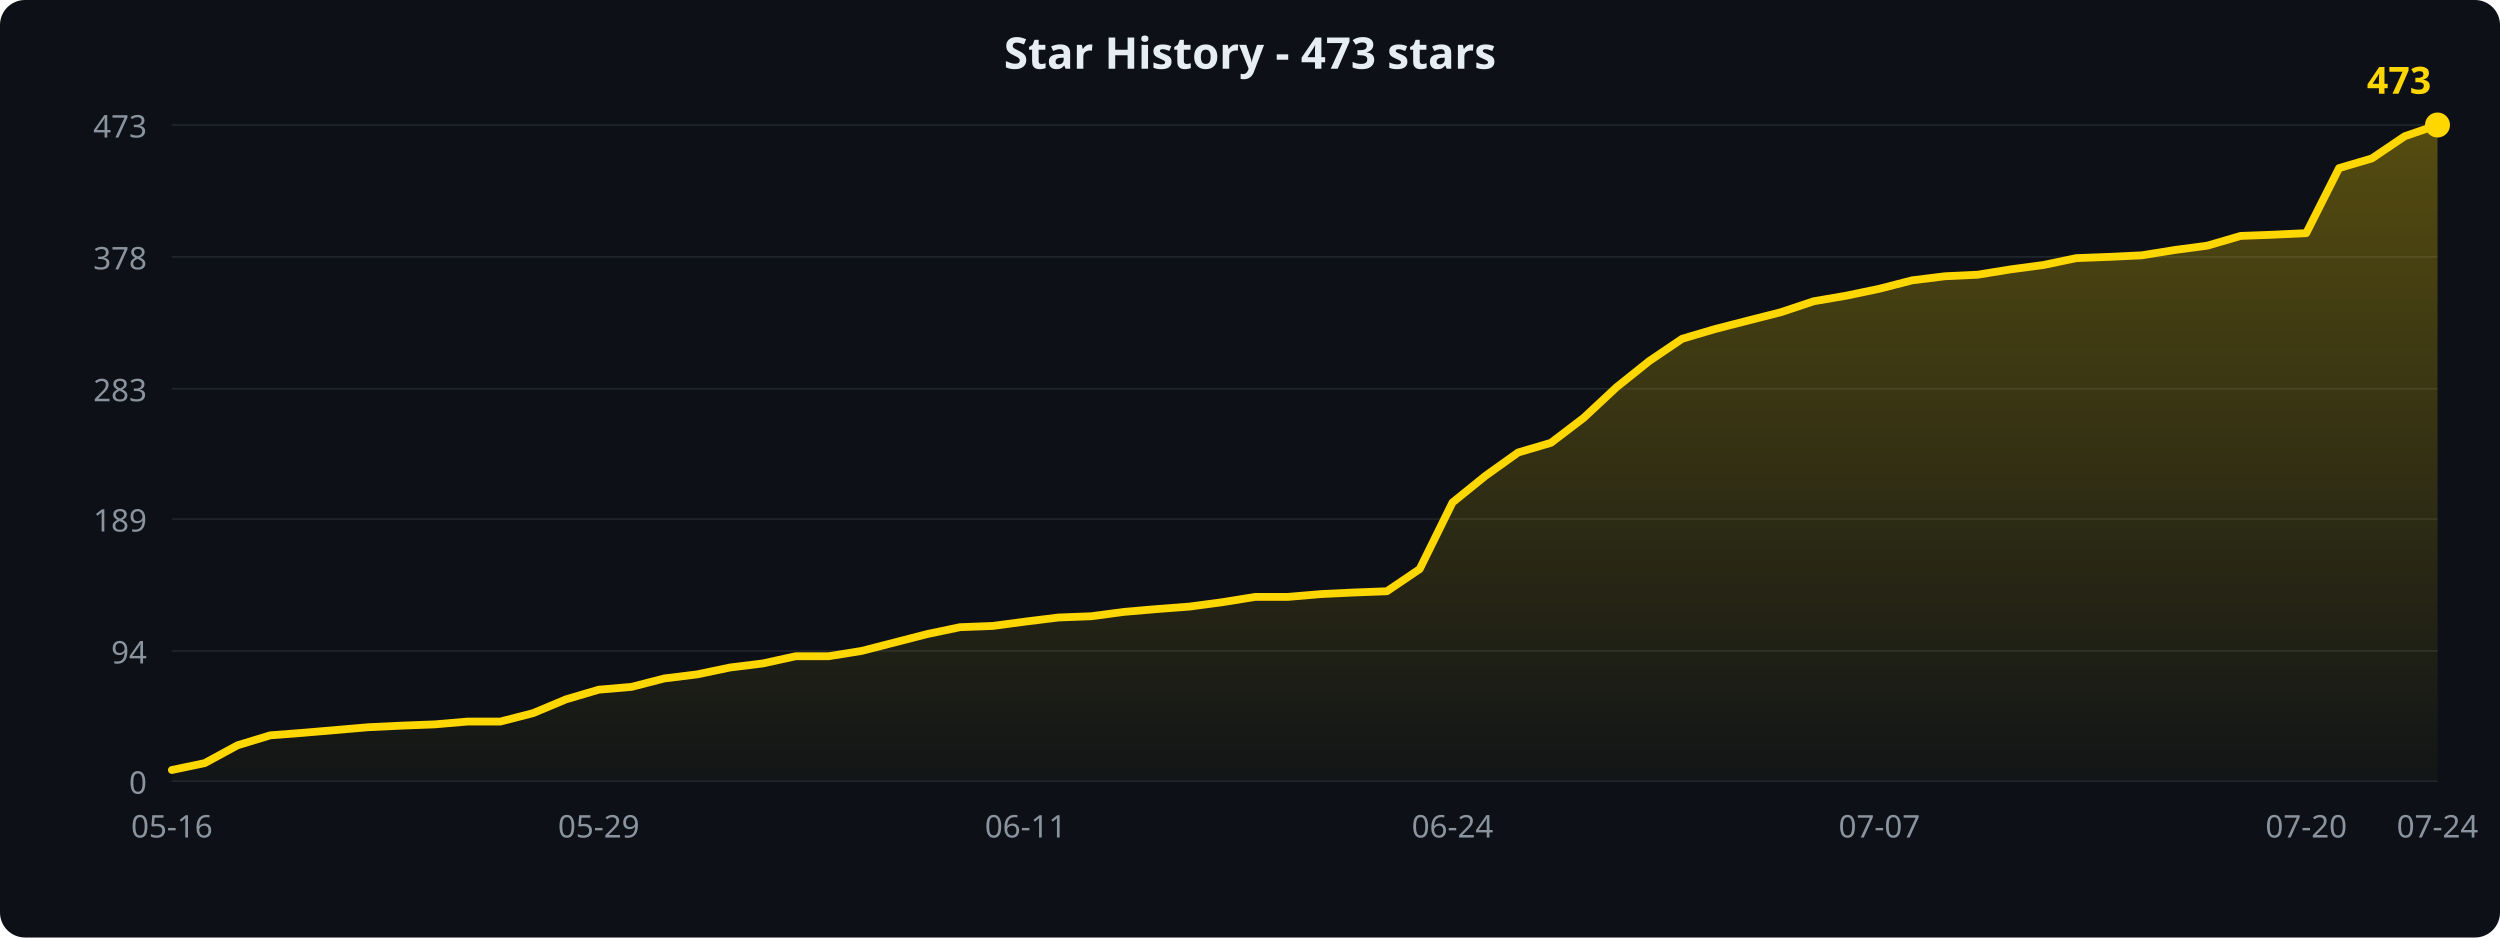
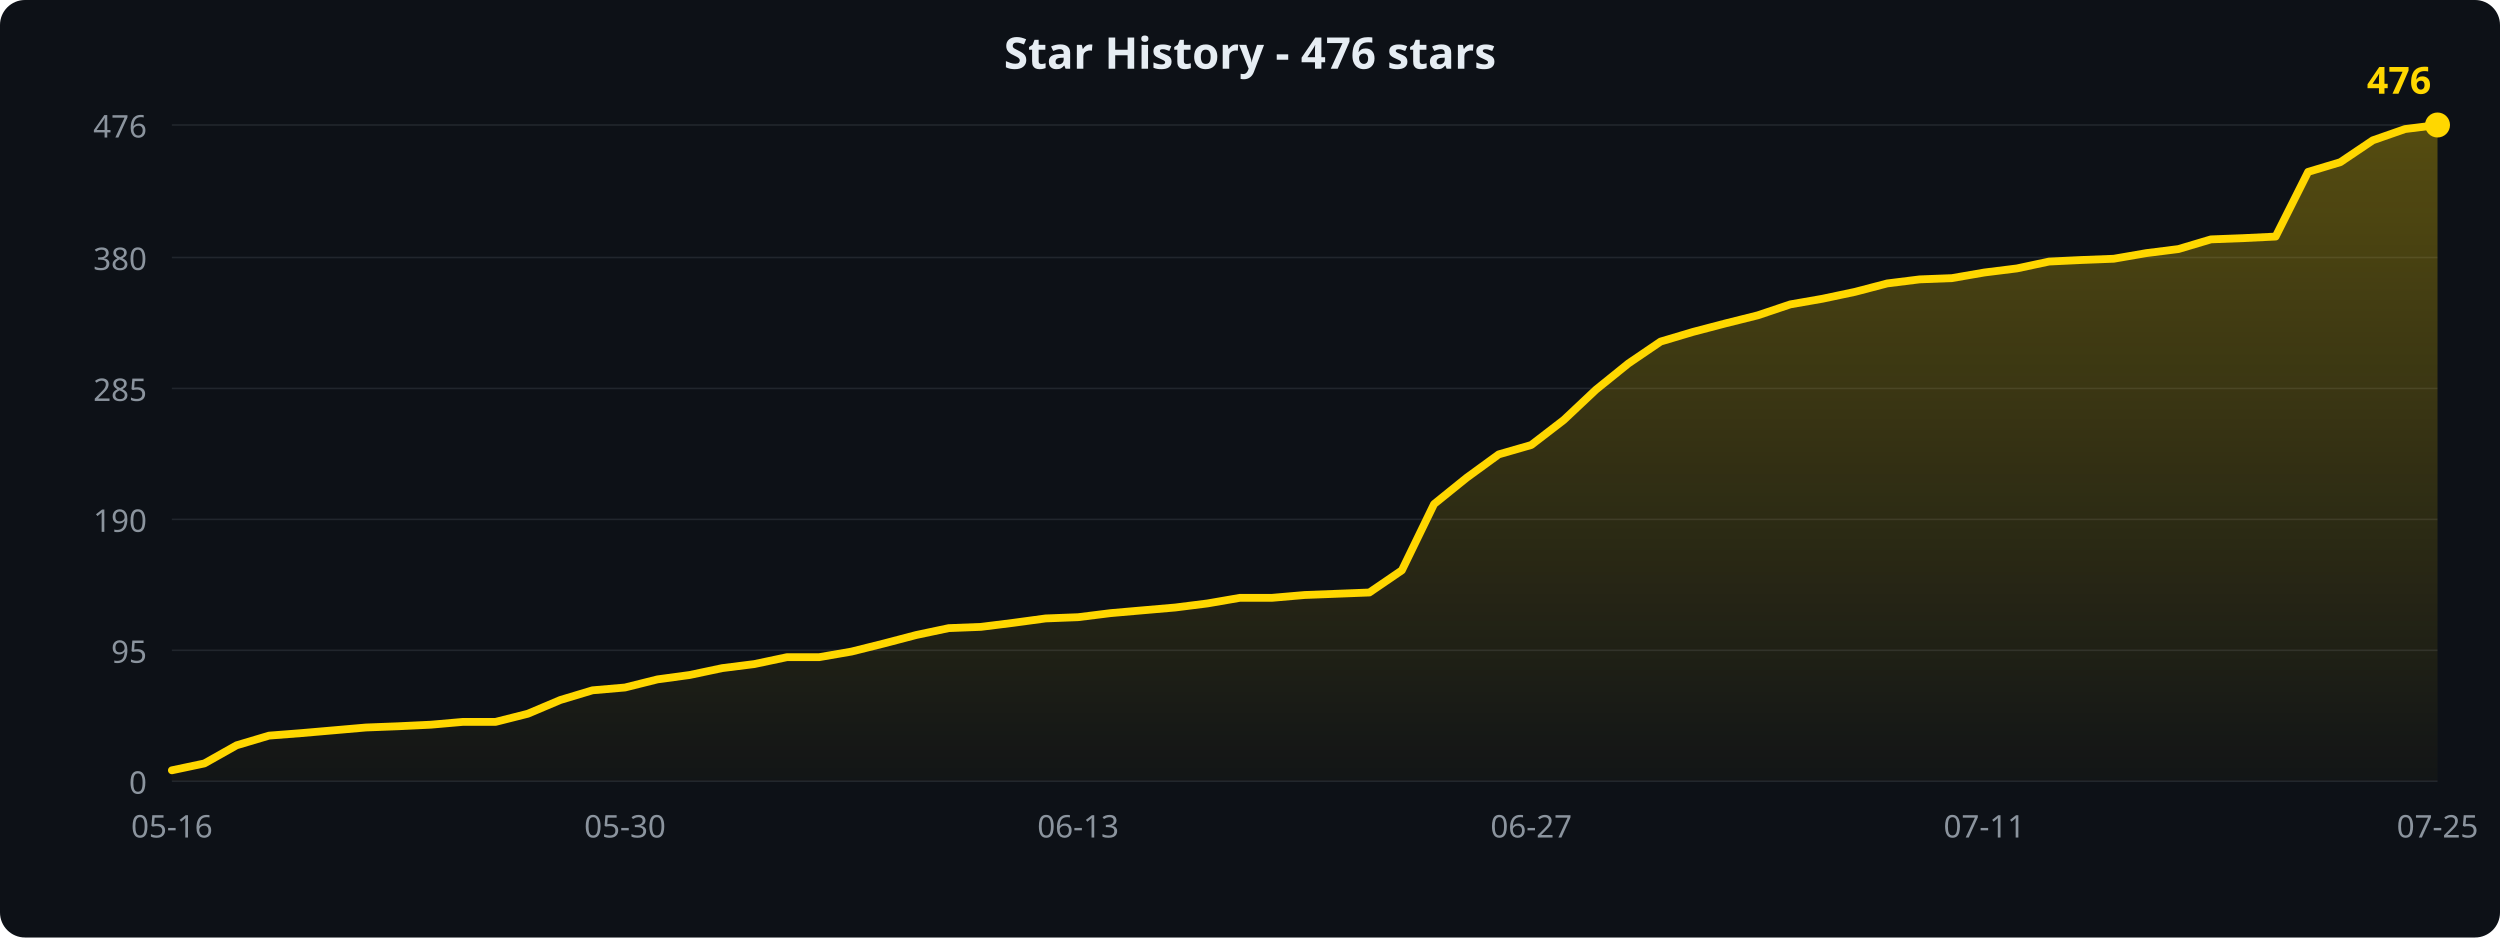
<svg xmlns="http://www.w3.org/2000/svg" viewBox="0 0 800 300" width="800" height="300">
  <defs>
    <linearGradient id="fill" x1="0" y1="0" x2="0" y2="1">
      <stop offset="0%" stop-color="#FFD700" stop-opacity="0.3" />
      <stop offset="100%" stop-color="#FFD700" stop-opacity="0.02" />
    </linearGradient>
  </defs>
  <rect width="800" height="300" rx="8" fill="#0d1117" />
  <text x="400.0" y="22" text-anchor="middle" fill="#e6edf3" font-family="system-ui,sans-serif" font-size="14" font-weight="600">
-     Star History - 473 stars
+     Star History - 476 stars
  </text>
  <line x1="55" y1="250.0" x2="780" y2="250.0" stroke="#21262d" stroke-width="0.5" />
  <text x="47" y="254.0" text-anchor="end" fill="#8b949e" font-family="system-ui,sans-serif" font-size="10">0</text>
-   <line x1="55" y1="208.3" x2="780" y2="208.3" stroke="#21262d" stroke-width="0.5" />
-   <text x="47" y="212.3" text-anchor="end" fill="#8b949e" font-family="system-ui,sans-serif" font-size="10">94</text>
-   <line x1="55" y1="166.1" x2="780" y2="166.1" stroke="#21262d" stroke-width="0.5" />
-   <text x="47" y="170.1" text-anchor="end" fill="#8b949e" font-family="system-ui,sans-serif" font-size="10">189</text>
-   <line x1="55" y1="124.4" x2="780" y2="124.4" stroke="#21262d" stroke-width="0.5" />
-   <text x="47" y="128.4" text-anchor="end" fill="#8b949e" font-family="system-ui,sans-serif" font-size="10">283</text>
-   <line x1="55" y1="82.2" x2="780" y2="82.2" stroke="#21262d" stroke-width="0.5" />
-   <text x="47" y="86.2" text-anchor="end" fill="#8b949e" font-family="system-ui,sans-serif" font-size="10">378</text>
+   <line x1="55" y1="208.1" x2="780" y2="208.1" stroke="#21262d" stroke-width="0.5" />
+   <text x="47" y="212.1" text-anchor="end" fill="#8b949e" font-family="system-ui,sans-serif" font-size="10">95</text>
+   <line x1="55" y1="166.2" x2="780" y2="166.2" stroke="#21262d" stroke-width="0.5" />
+   <text x="47" y="170.2" text-anchor="end" fill="#8b949e" font-family="system-ui,sans-serif" font-size="10">190</text>
+   <line x1="55" y1="124.3" x2="780" y2="124.3" stroke="#21262d" stroke-width="0.5" />
+   <text x="47" y="128.3" text-anchor="end" fill="#8b949e" font-family="system-ui,sans-serif" font-size="10">285</text>
+   <line x1="55" y1="82.4" x2="780" y2="82.4" stroke="#21262d" stroke-width="0.5" />
+   <text x="47" y="86.4" text-anchor="end" fill="#8b949e" font-family="system-ui,sans-serif" font-size="10">380</text>
  <line x1="55" y1="40.0" x2="780" y2="40.0" stroke="#21262d" stroke-width="0.5" />
-   <text x="47" y="44.0" text-anchor="end" fill="#8b949e" font-family="system-ui,sans-serif" font-size="10">473</text>
-   <polygon points="55.0,246.4 65.5,244.2 76.0,238.5 86.5,235.3 97.0,234.5 107.5,233.6 118.0,232.7 128.6,232.2 139.1,231.8 149.6,230.9 160.1,230.9 170.6,228.2 181.1,223.8 191.6,220.7 202.1,219.8 212.6,217.1 223.1,215.8 233.6,213.6 244.1,212.3 254.6,210.0 265.1,210.0 275.7,208.3 286.2,205.6 296.7,202.9 307.2,200.7 317.7,200.3 328.2,198.9 338.7,197.6 349.2,197.2 359.7,195.8 370.2,194.9 380.7,194.1 391.2,192.7 401.7,191.0 412.2,191.0 422.8,190.1 433.3,189.6 443.8,189.2 454.3,182.1 464.8,160.8 475.3,152.3 485.8,144.8 496.3,141.7 506.8,133.7 517.3,123.9 527.8,115.5 538.3,108.4 548.8,105.3 559.3,102.6 569.9,99.9 580.4,96.4 590.9,94.6 601.4,92.4 611.9,89.7 622.4,88.4 632.9,87.9 643.4,86.2 653.9,84.8 664.4,82.6 674.9,82.2 685.4,81.7 695.9,80.0 706.4,78.6 717.0,75.5 727.5,75.1 738.0,74.6 748.5,53.8 759.0,50.7 769.5,43.6 780.0,40.0 780.0,250.0 55.0,250.0" fill="url(#fill)" />
-   <polyline points="55.0,246.4 65.5,244.2 76.0,238.5 86.5,235.3 97.0,234.5 107.5,233.6 118.0,232.7 128.6,232.2 139.1,231.8 149.6,230.9 160.1,230.9 170.6,228.2 181.1,223.8 191.6,220.7 202.1,219.8 212.6,217.1 223.1,215.8 233.6,213.6 244.1,212.3 254.6,210.0 265.1,210.0 275.7,208.3 286.2,205.6 296.7,202.9 307.2,200.7 317.7,200.3 328.2,198.9 338.7,197.6 349.2,197.2 359.7,195.8 370.2,194.9 380.7,194.1 391.2,192.7 401.7,191.0 412.2,191.0 422.8,190.1 433.3,189.6 443.8,189.2 454.3,182.1 464.8,160.8 475.3,152.3 485.8,144.8 496.3,141.7 506.8,133.7 517.3,123.9 527.8,115.5 538.3,108.4 548.8,105.3 559.3,102.6 569.9,99.9 580.4,96.4 590.9,94.6 601.4,92.4 611.9,89.7 622.4,88.4 632.9,87.9 643.4,86.2 653.9,84.8 664.4,82.6 674.9,82.2 685.4,81.7 695.9,80.0 706.4,78.6 717.0,75.5 727.5,75.1 738.0,74.6 748.5,53.8 759.0,50.7 769.5,43.6 780.0,40.0" fill="none" stroke="#FFD700" stroke-width="2.5" stroke-linejoin="round" stroke-linecap="round" />
+   <text x="47" y="44.0" text-anchor="end" fill="#8b949e" font-family="system-ui,sans-serif" font-size="10">476</text>
+   <polygon points="55.0,246.5 65.4,244.3 75.7,238.5 86.1,235.4 96.4,234.6 106.8,233.7 117.1,232.8 127.5,232.4 137.9,231.9 148.2,231.0 158.6,231.0 168.9,228.4 179.3,224.0 189.6,220.9 200.0,220.0 210.4,217.4 220.7,216.0 231.1,213.8 241.4,212.5 251.8,210.3 262.1,210.3 272.5,208.5 282.9,205.9 293.2,203.2 303.6,201.0 313.9,200.6 324.3,199.3 334.6,197.9 345.0,197.5 355.4,196.2 365.7,195.3 376.1,194.4 386.4,193.1 396.8,191.3 407.1,191.3 417.5,190.4 427.9,190.0 438.2,189.6 448.6,182.5 458.9,161.3 469.3,152.9 479.6,145.4 490.0,142.4 500.4,134.4 510.7,124.7 521.1,116.3 531.4,109.3 541.8,106.2 552.1,103.5 562.5,100.9 572.9,97.4 583.2,95.6 593.6,93.4 603.9,90.7 614.3,89.4 624.6,89.0 635.0,87.2 645.4,85.9 655.7,83.7 666.1,83.2 676.4,82.8 686.8,81.0 697.1,79.7 707.5,76.6 717.9,76.2 728.2,75.7 738.6,55.0 748.9,51.9 759.3,44.9 769.6,41.3 780.0,40.0 780.0,250.0 55.0,250.0" fill="url(#fill)" />
+   <polyline points="55.0,246.5 65.4,244.3 75.7,238.5 86.1,235.4 96.4,234.6 106.8,233.7 117.1,232.8 127.5,232.4 137.9,231.9 148.2,231.0 158.6,231.0 168.9,228.4 179.3,224.0 189.6,220.9 200.0,220.0 210.4,217.4 220.7,216.0 231.1,213.8 241.4,212.5 251.8,210.3 262.1,210.3 272.5,208.5 282.9,205.9 293.2,203.2 303.6,201.0 313.9,200.6 324.3,199.3 334.6,197.9 345.0,197.5 355.4,196.2 365.7,195.3 376.1,194.4 386.4,193.1 396.8,191.3 407.1,191.3 417.5,190.4 427.9,190.0 438.2,189.6 448.6,182.5 458.9,161.3 469.3,152.9 479.6,145.4 490.0,142.4 500.4,134.4 510.7,124.7 521.1,116.3 531.4,109.3 541.8,106.2 552.1,103.5 562.5,100.9 572.9,97.4 583.2,95.6 593.6,93.4 603.9,90.7 614.3,89.4 624.6,89.0 635.0,87.2 645.4,85.9 655.7,83.7 666.1,83.2 676.4,82.8 686.8,81.0 697.1,79.7 707.5,76.6 717.9,76.2 728.2,75.7 738.6,55.0 748.9,51.9 759.3,44.9 769.6,41.3 780.0,40.0" fill="none" stroke="#FFD700" stroke-width="2.5" stroke-linejoin="round" stroke-linecap="round" />
  <text x="55.0" y="268" text-anchor="middle" fill="#8b949e" font-family="system-ui,sans-serif" font-size="10">05-16</text>
-   <text x="191.6" y="268" text-anchor="middle" fill="#8b949e" font-family="system-ui,sans-serif" font-size="10">05-29</text>
-   <text x="328.2" y="268" text-anchor="middle" fill="#8b949e" font-family="system-ui,sans-serif" font-size="10">06-11</text>
-   <text x="464.8" y="268" text-anchor="middle" fill="#8b949e" font-family="system-ui,sans-serif" font-size="10">06-24</text>
-   <text x="601.4" y="268" text-anchor="middle" fill="#8b949e" font-family="system-ui,sans-serif" font-size="10">07-07</text>
-   <text x="738.0" y="268" text-anchor="middle" fill="#8b949e" font-family="system-ui,sans-serif" font-size="10">07-20</text>
-   <text x="780.0" y="268" text-anchor="middle" fill="#8b949e" font-family="system-ui,sans-serif" font-size="10">07-24</text>
+   <text x="200.0" y="268" text-anchor="middle" fill="#8b949e" font-family="system-ui,sans-serif" font-size="10">05-30</text>
+   <text x="345.0" y="268" text-anchor="middle" fill="#8b949e" font-family="system-ui,sans-serif" font-size="10">06-13</text>
+   <text x="490.0" y="268" text-anchor="middle" fill="#8b949e" font-family="system-ui,sans-serif" font-size="10">06-27</text>
+   <text x="635.0" y="268" text-anchor="middle" fill="#8b949e" font-family="system-ui,sans-serif" font-size="10">07-11</text>
+   <text x="780.0" y="268" text-anchor="middle" fill="#8b949e" font-family="system-ui,sans-serif" font-size="10">07-25</text>
  <circle cx="780.0" cy="40.0" r="4" fill="#FFD700" />
-   <text x="778.0" y="30.0" text-anchor="end" fill="#FFD700" font-family="system-ui,sans-serif" font-size="12" font-weight="600">473</text>
+   <text x="778.0" y="30.0" text-anchor="end" fill="#FFD700" font-family="system-ui,sans-serif" font-size="12" font-weight="600">476</text>
</svg>
